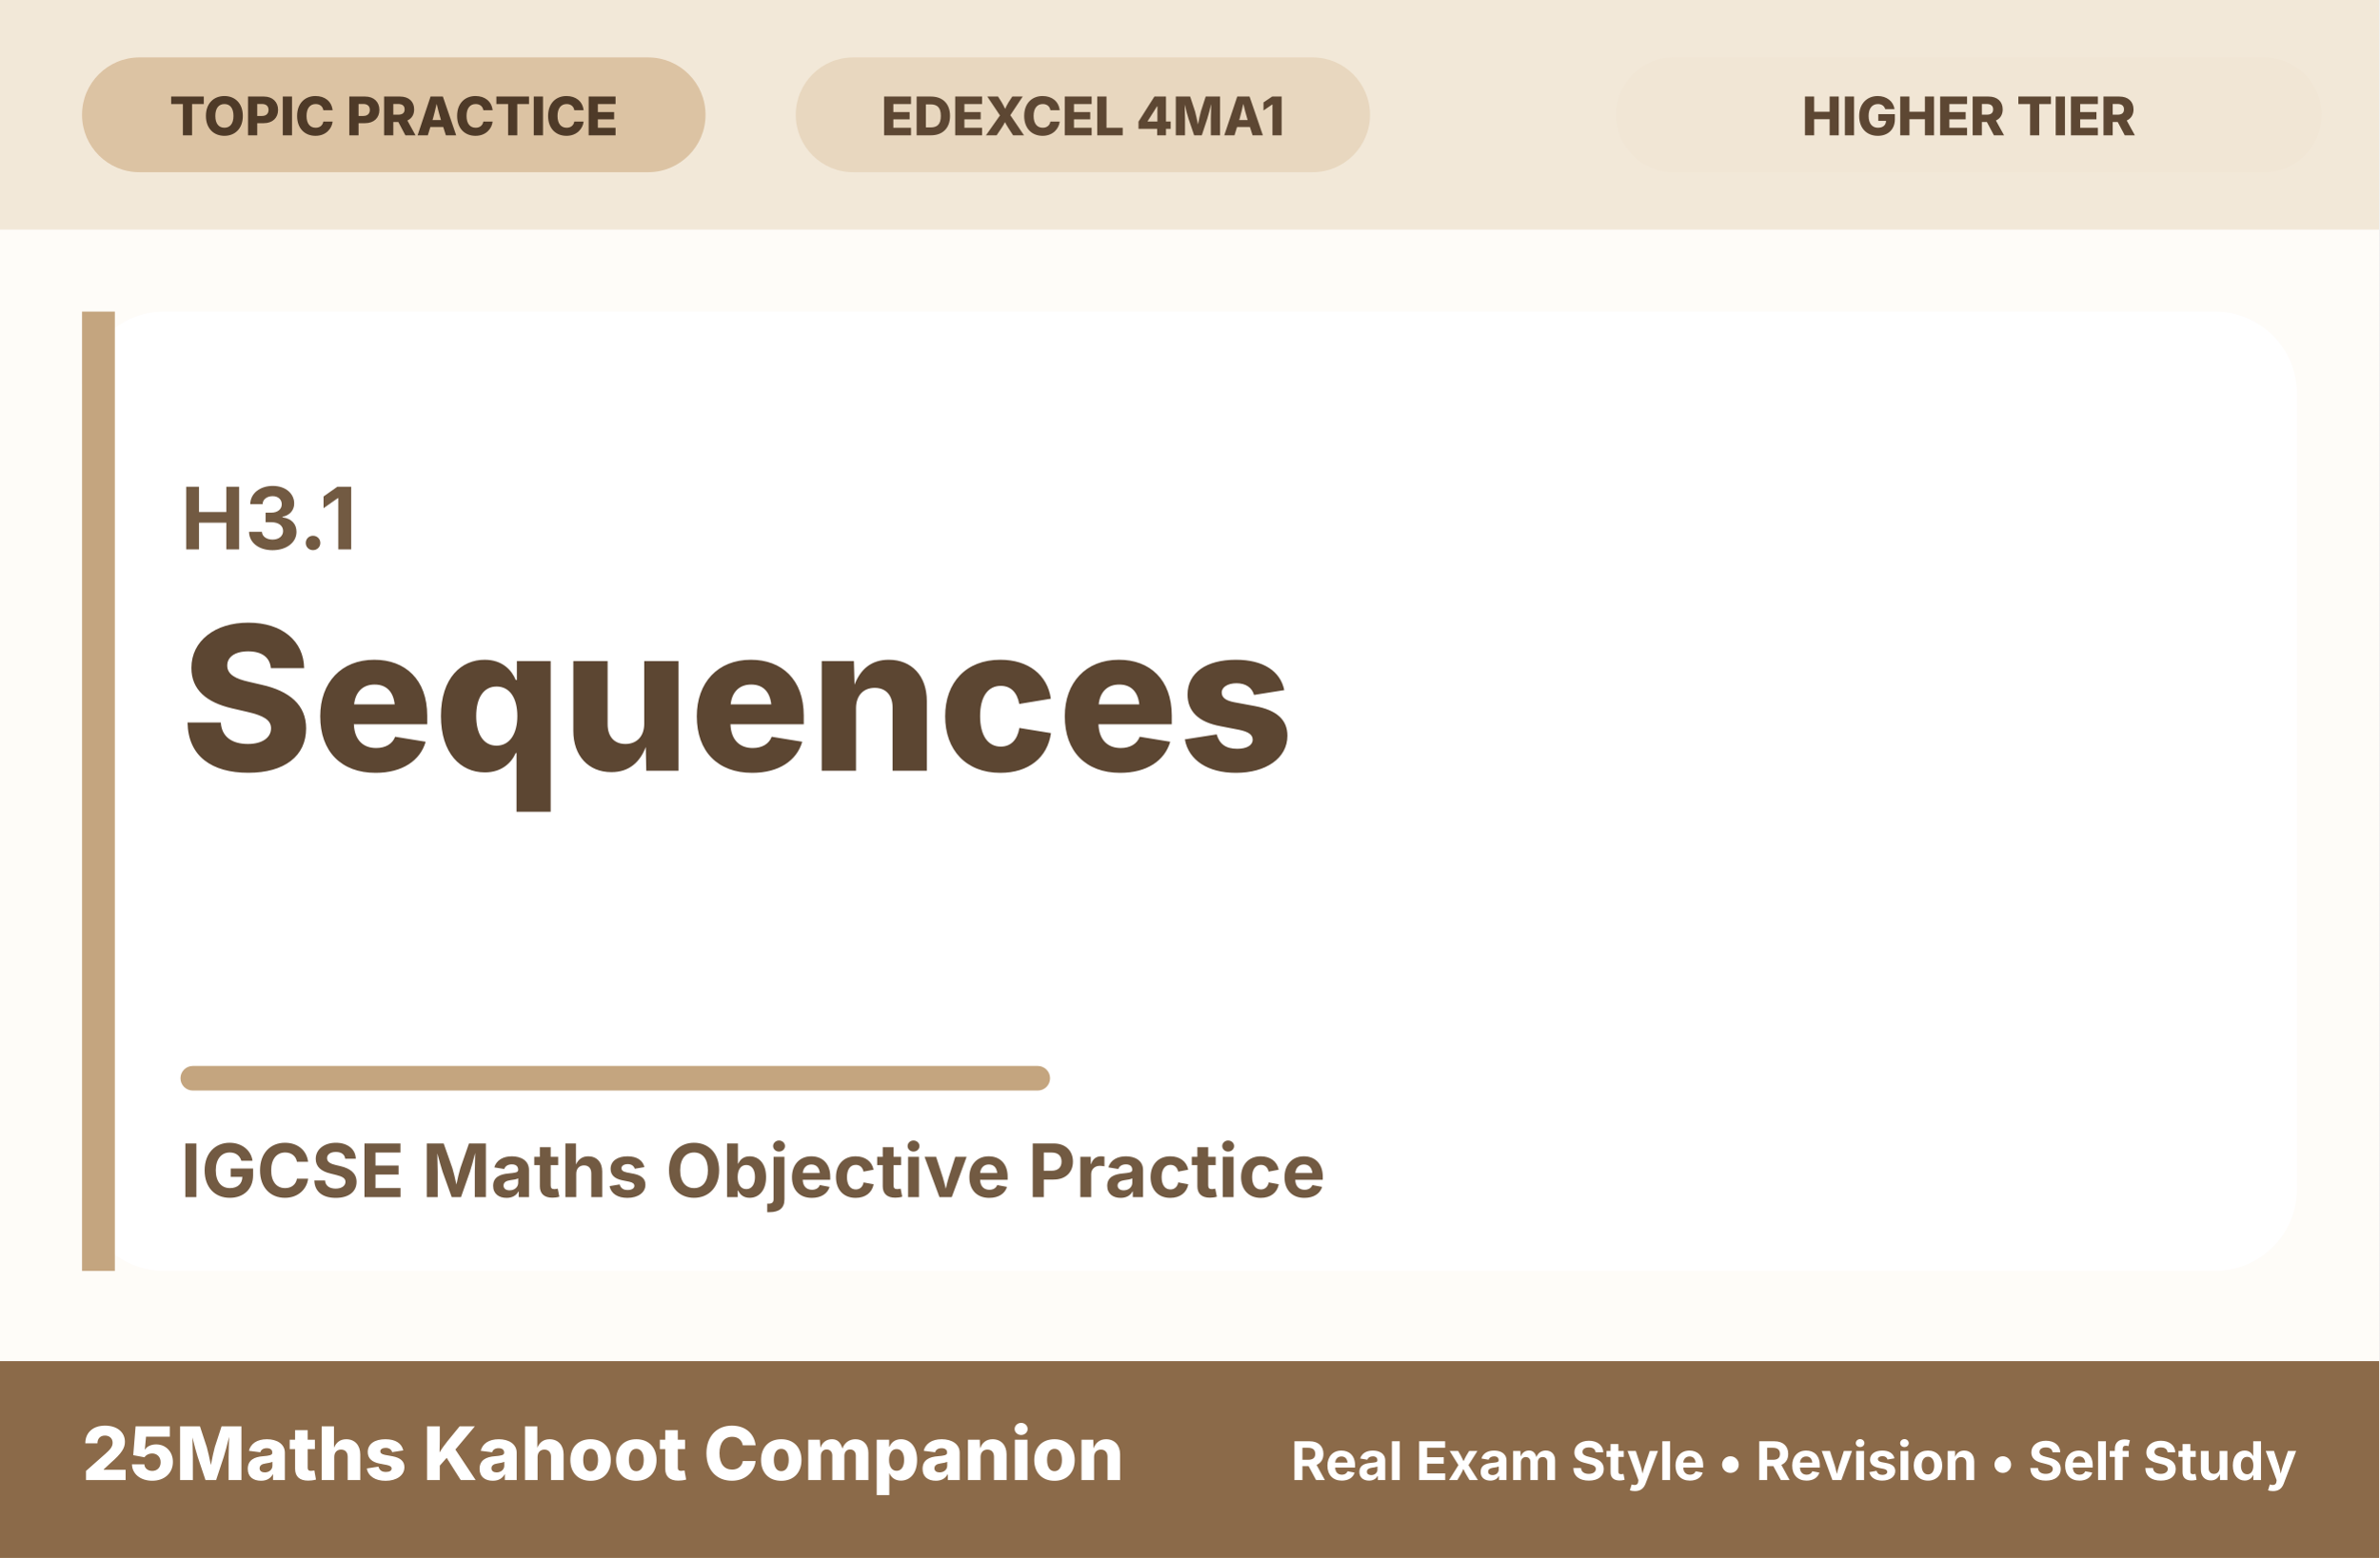
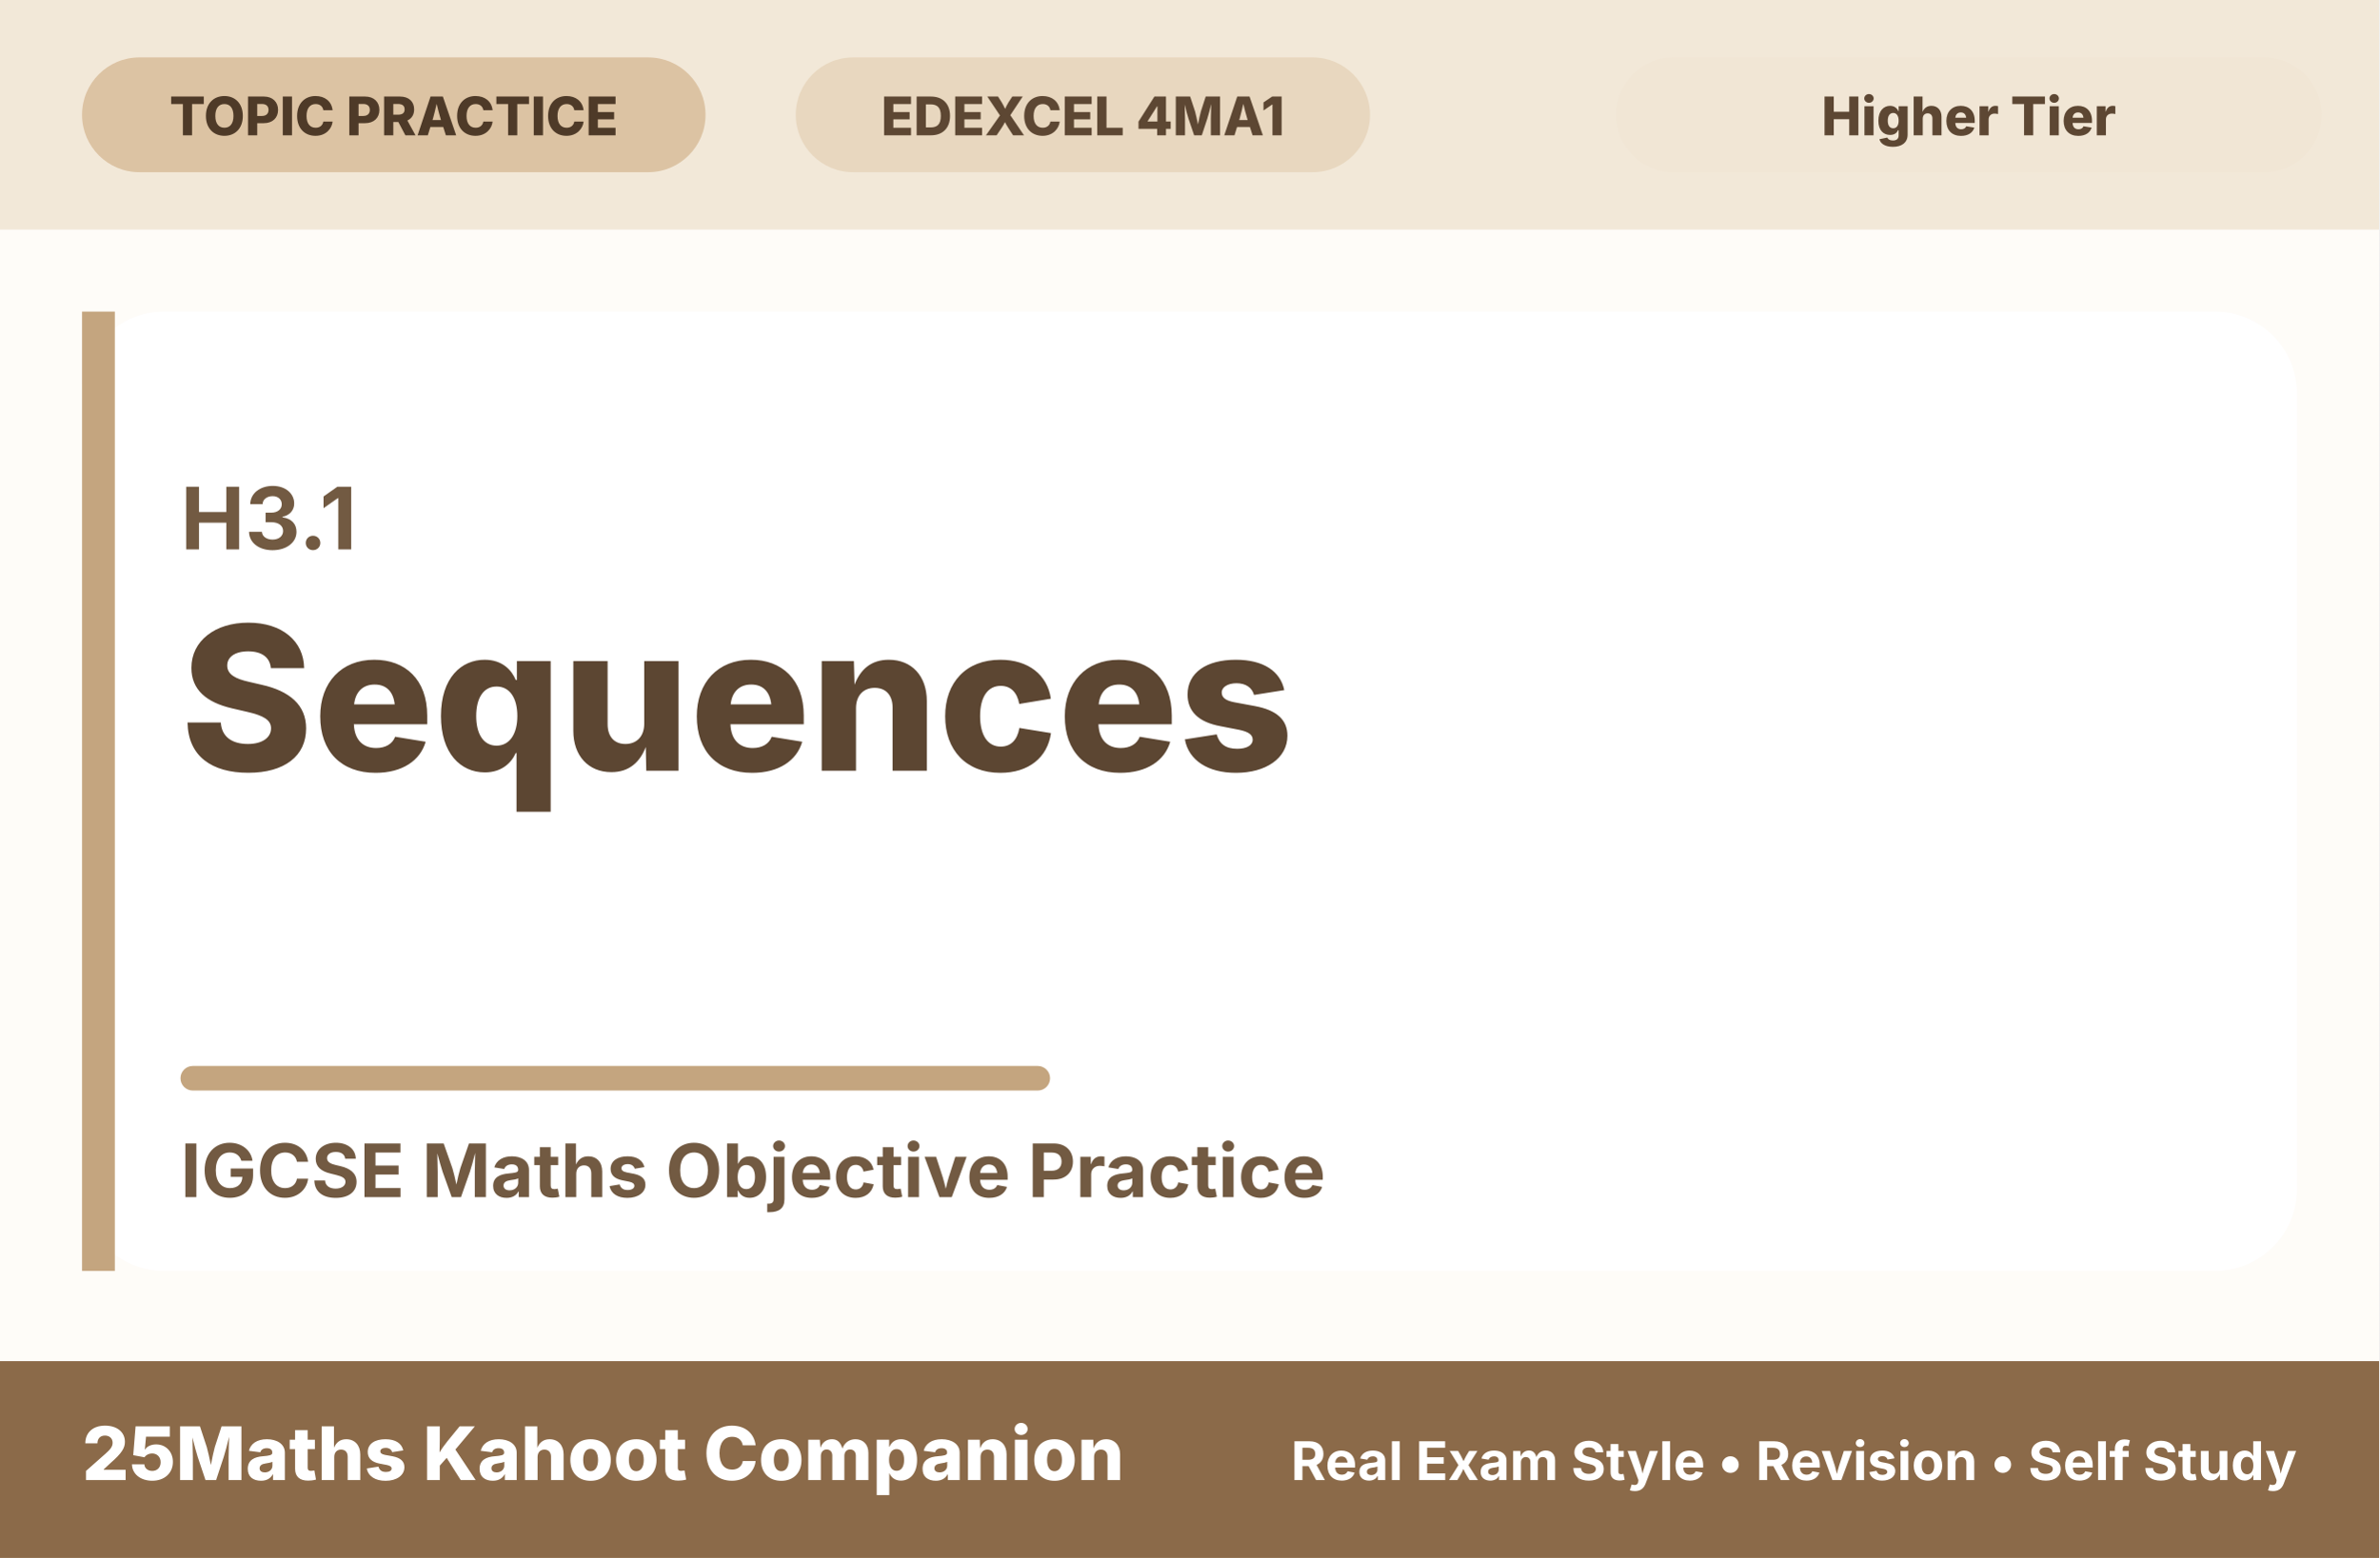
<svg xmlns="http://www.w3.org/2000/svg" width="2320" height="1520" viewBox="0 0 580 380" role="img" aria-label="H3.1 Kahoot cover" text-rendering="geometricPrecision" shape-rendering="geometricPrecision">
  <rect width="580" height="380" fill="#FEFCF8" />
  <rect x="0" y="0" width="580" height="56" fill="#F2E8D8" />
  <rect x="20" y="14" width="152" height="28" rx="14" fill="#DCC3A3" />
  <text x="96" y="33" text-anchor="middle" font-family="Avenir Next, Inter, Arial, sans-serif" font-size="13" font-weight="800" fill="#4E3A28">TOPIC PRACTICE</text>
  <rect x="194" y="14" width="140" height="28" rx="14" fill="#E8D7BF" />
  <text x="264" y="33" text-anchor="middle" font-family="Avenir Next, Inter, Arial, sans-serif" font-size="13" font-weight="800" fill="#5D4733">EDEXCEL 4MA1</text>
  <rect x="394" y="14" width="172" height="28" rx="14" fill="#F1E6D5" />
-   <text x="480" y="33" text-anchor="middle" font-family="Avenir Next, Inter, Arial, sans-serif" font-size="13" font-weight="800" fill="#5D4733">HIGHER TIER</text>
+   <text x="480" y="33" text-anchor="middle" font-family="Avenir Next, Inter, Arial, sans-serif" font-size="13" font-weight="800" fill="#5D4733">Higher Tier</text>
  <rect x="20" y="76" width="540" height="234" rx="20" fill="#FFFFFF" />
  <rect x="20" y="76" width="8" height="234" fill="#C4A57F" />
  <text x="44" y="134" font-family="Avenir Next, Inter, Arial, sans-serif" font-size="21" font-weight="700" fill="#725A42">H3.1</text>
  <text x="44" y="188" font-family="Avenir Next, Inter, Arial, sans-serif" font-size="49" font-weight="800" fill="#5C4632">Sequences</text>
  <rect x="44" y="260" width="212" height="6" rx="3" fill="#C4A57F" />
  <text x="44" y="292" font-family="Avenir Next, Inter, Arial, sans-serif" font-size="18" font-weight="700" fill="#725A42">IGCSE Maths Objective Practice</text>
  <rect x="0" y="332" width="580" height="48" fill="#8B6A49" />
  <text x="20" y="361" font-family="Avenir Next, Inter, Arial, sans-serif" font-size="18" font-weight="800" fill="#FFFFFF">25Maths Kahoot Companion</text>
  <text x="560" y="361" text-anchor="end" font-family="Avenir Next, Inter, Arial, sans-serif" font-size="13" font-weight="700" fill="#FFFFFF">Real Exam Style • Revision • Self Study</text>
</svg>
